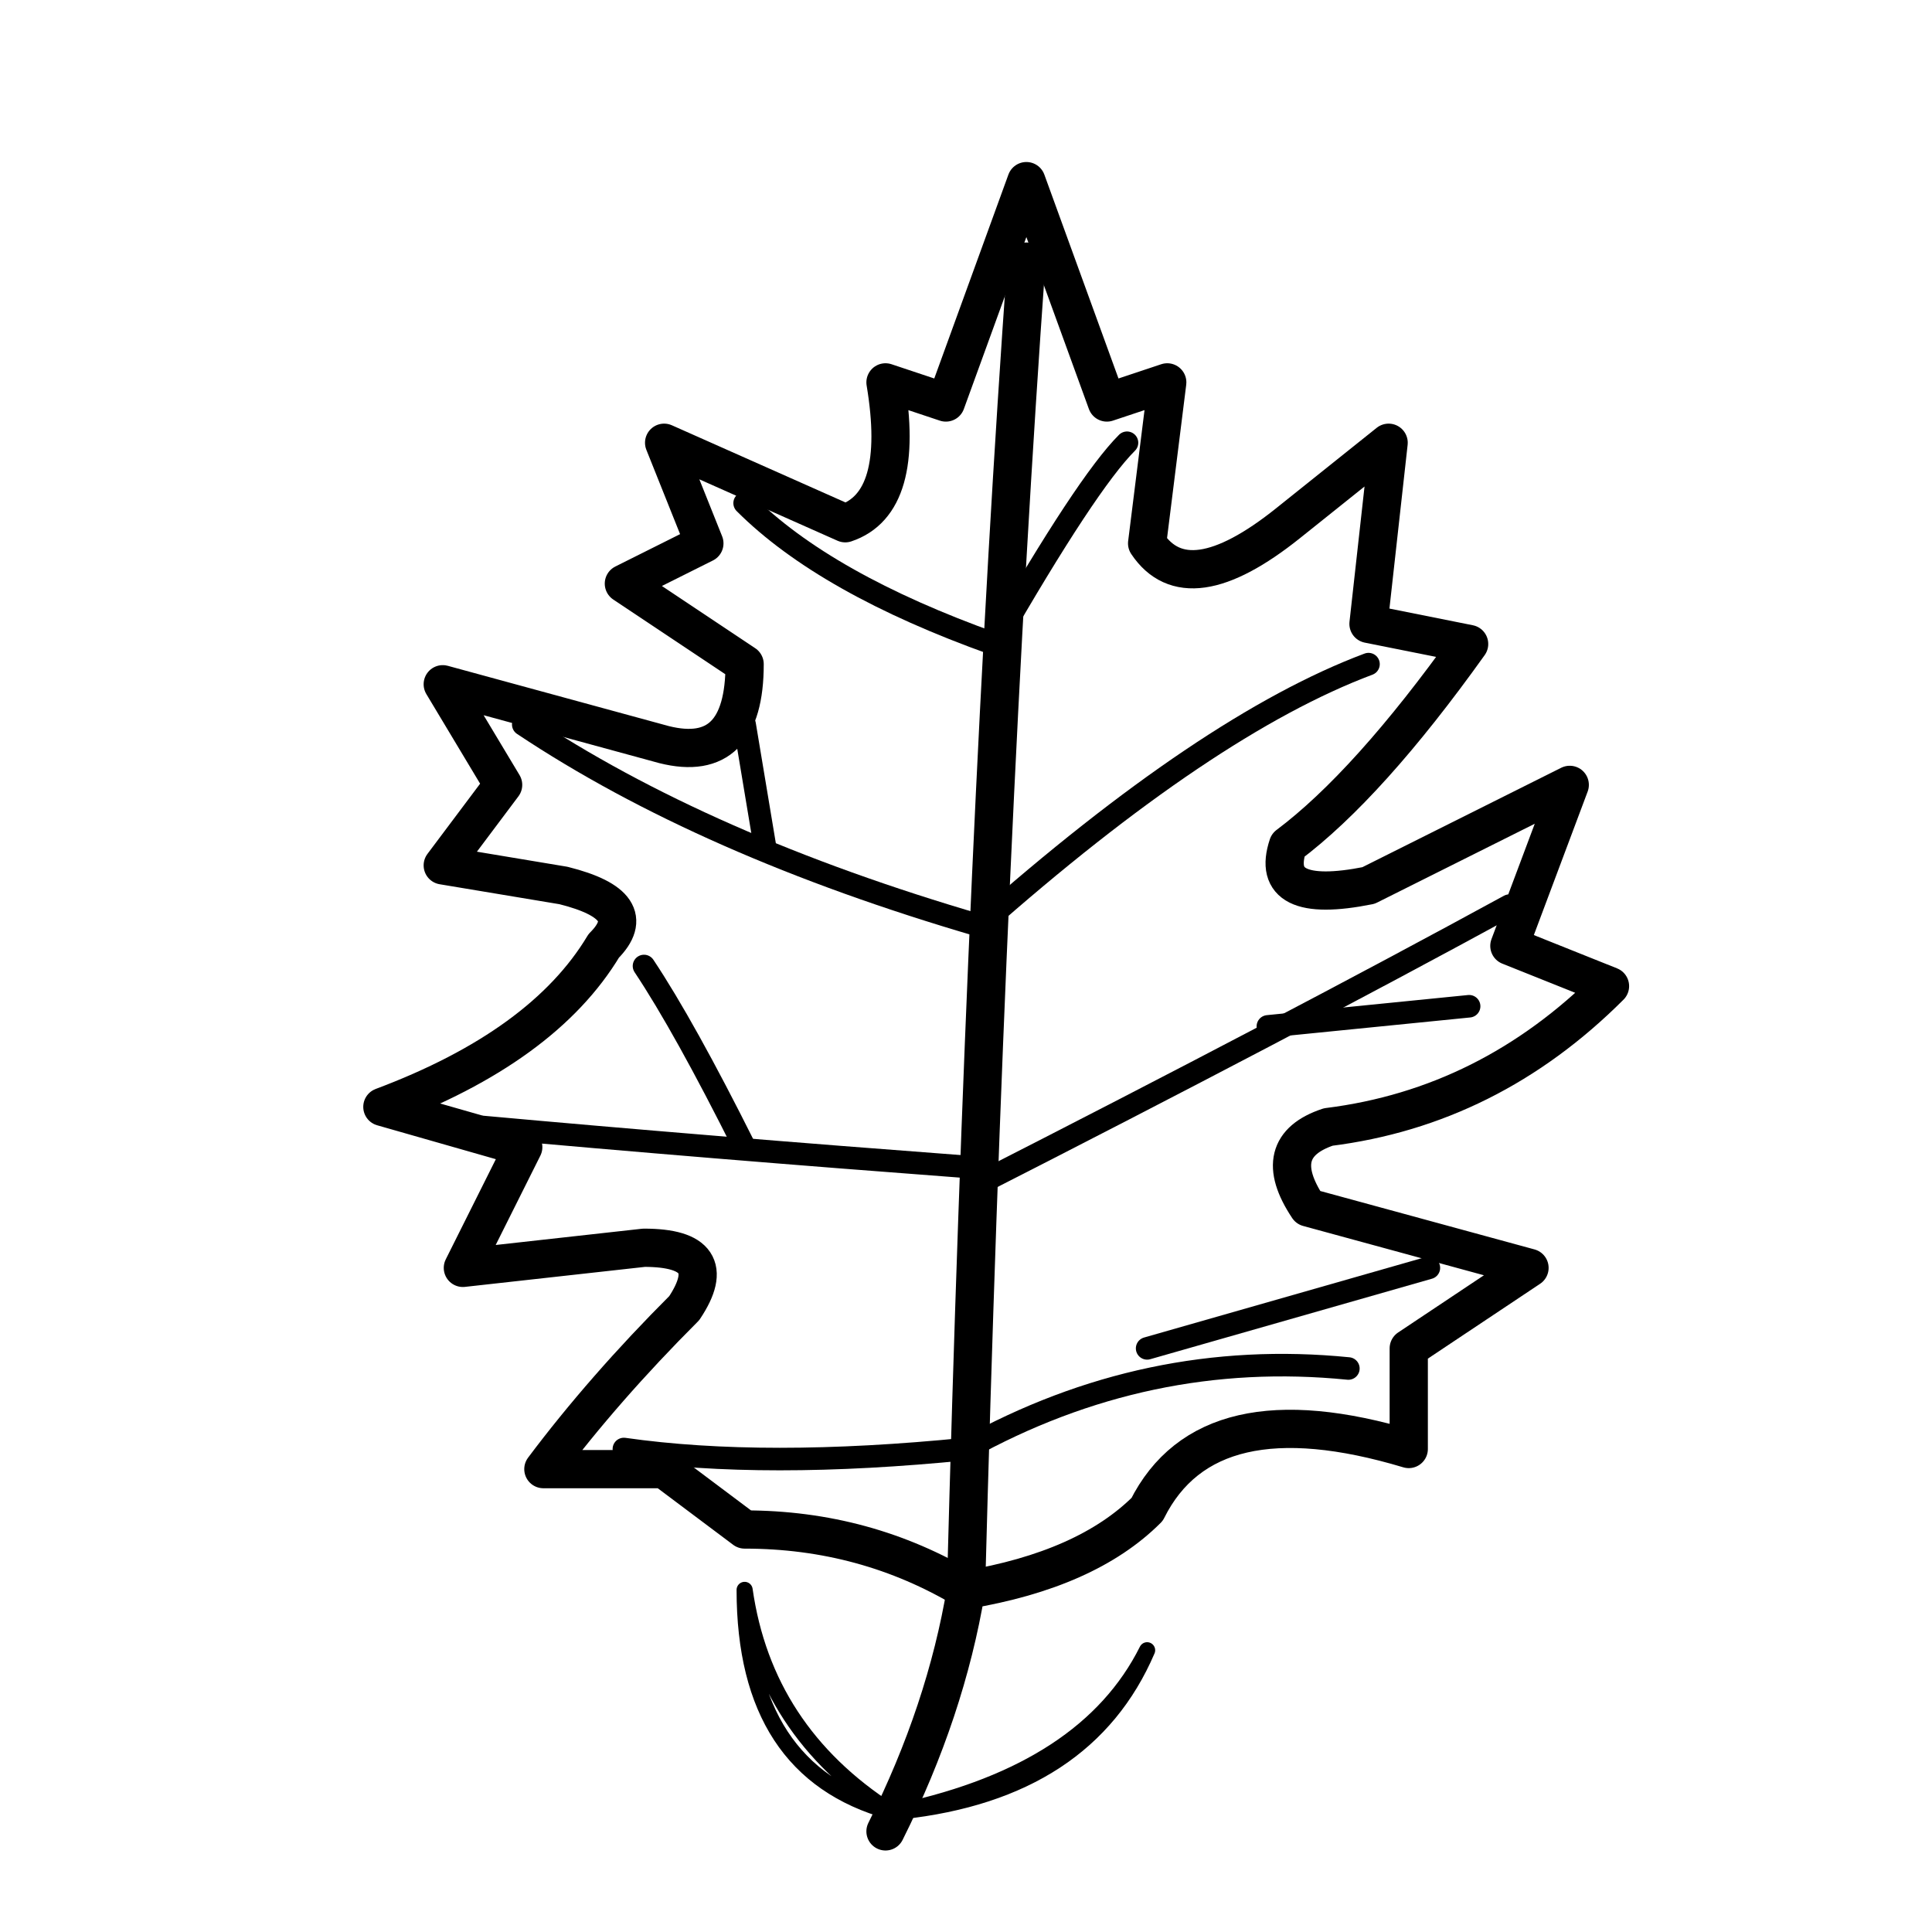
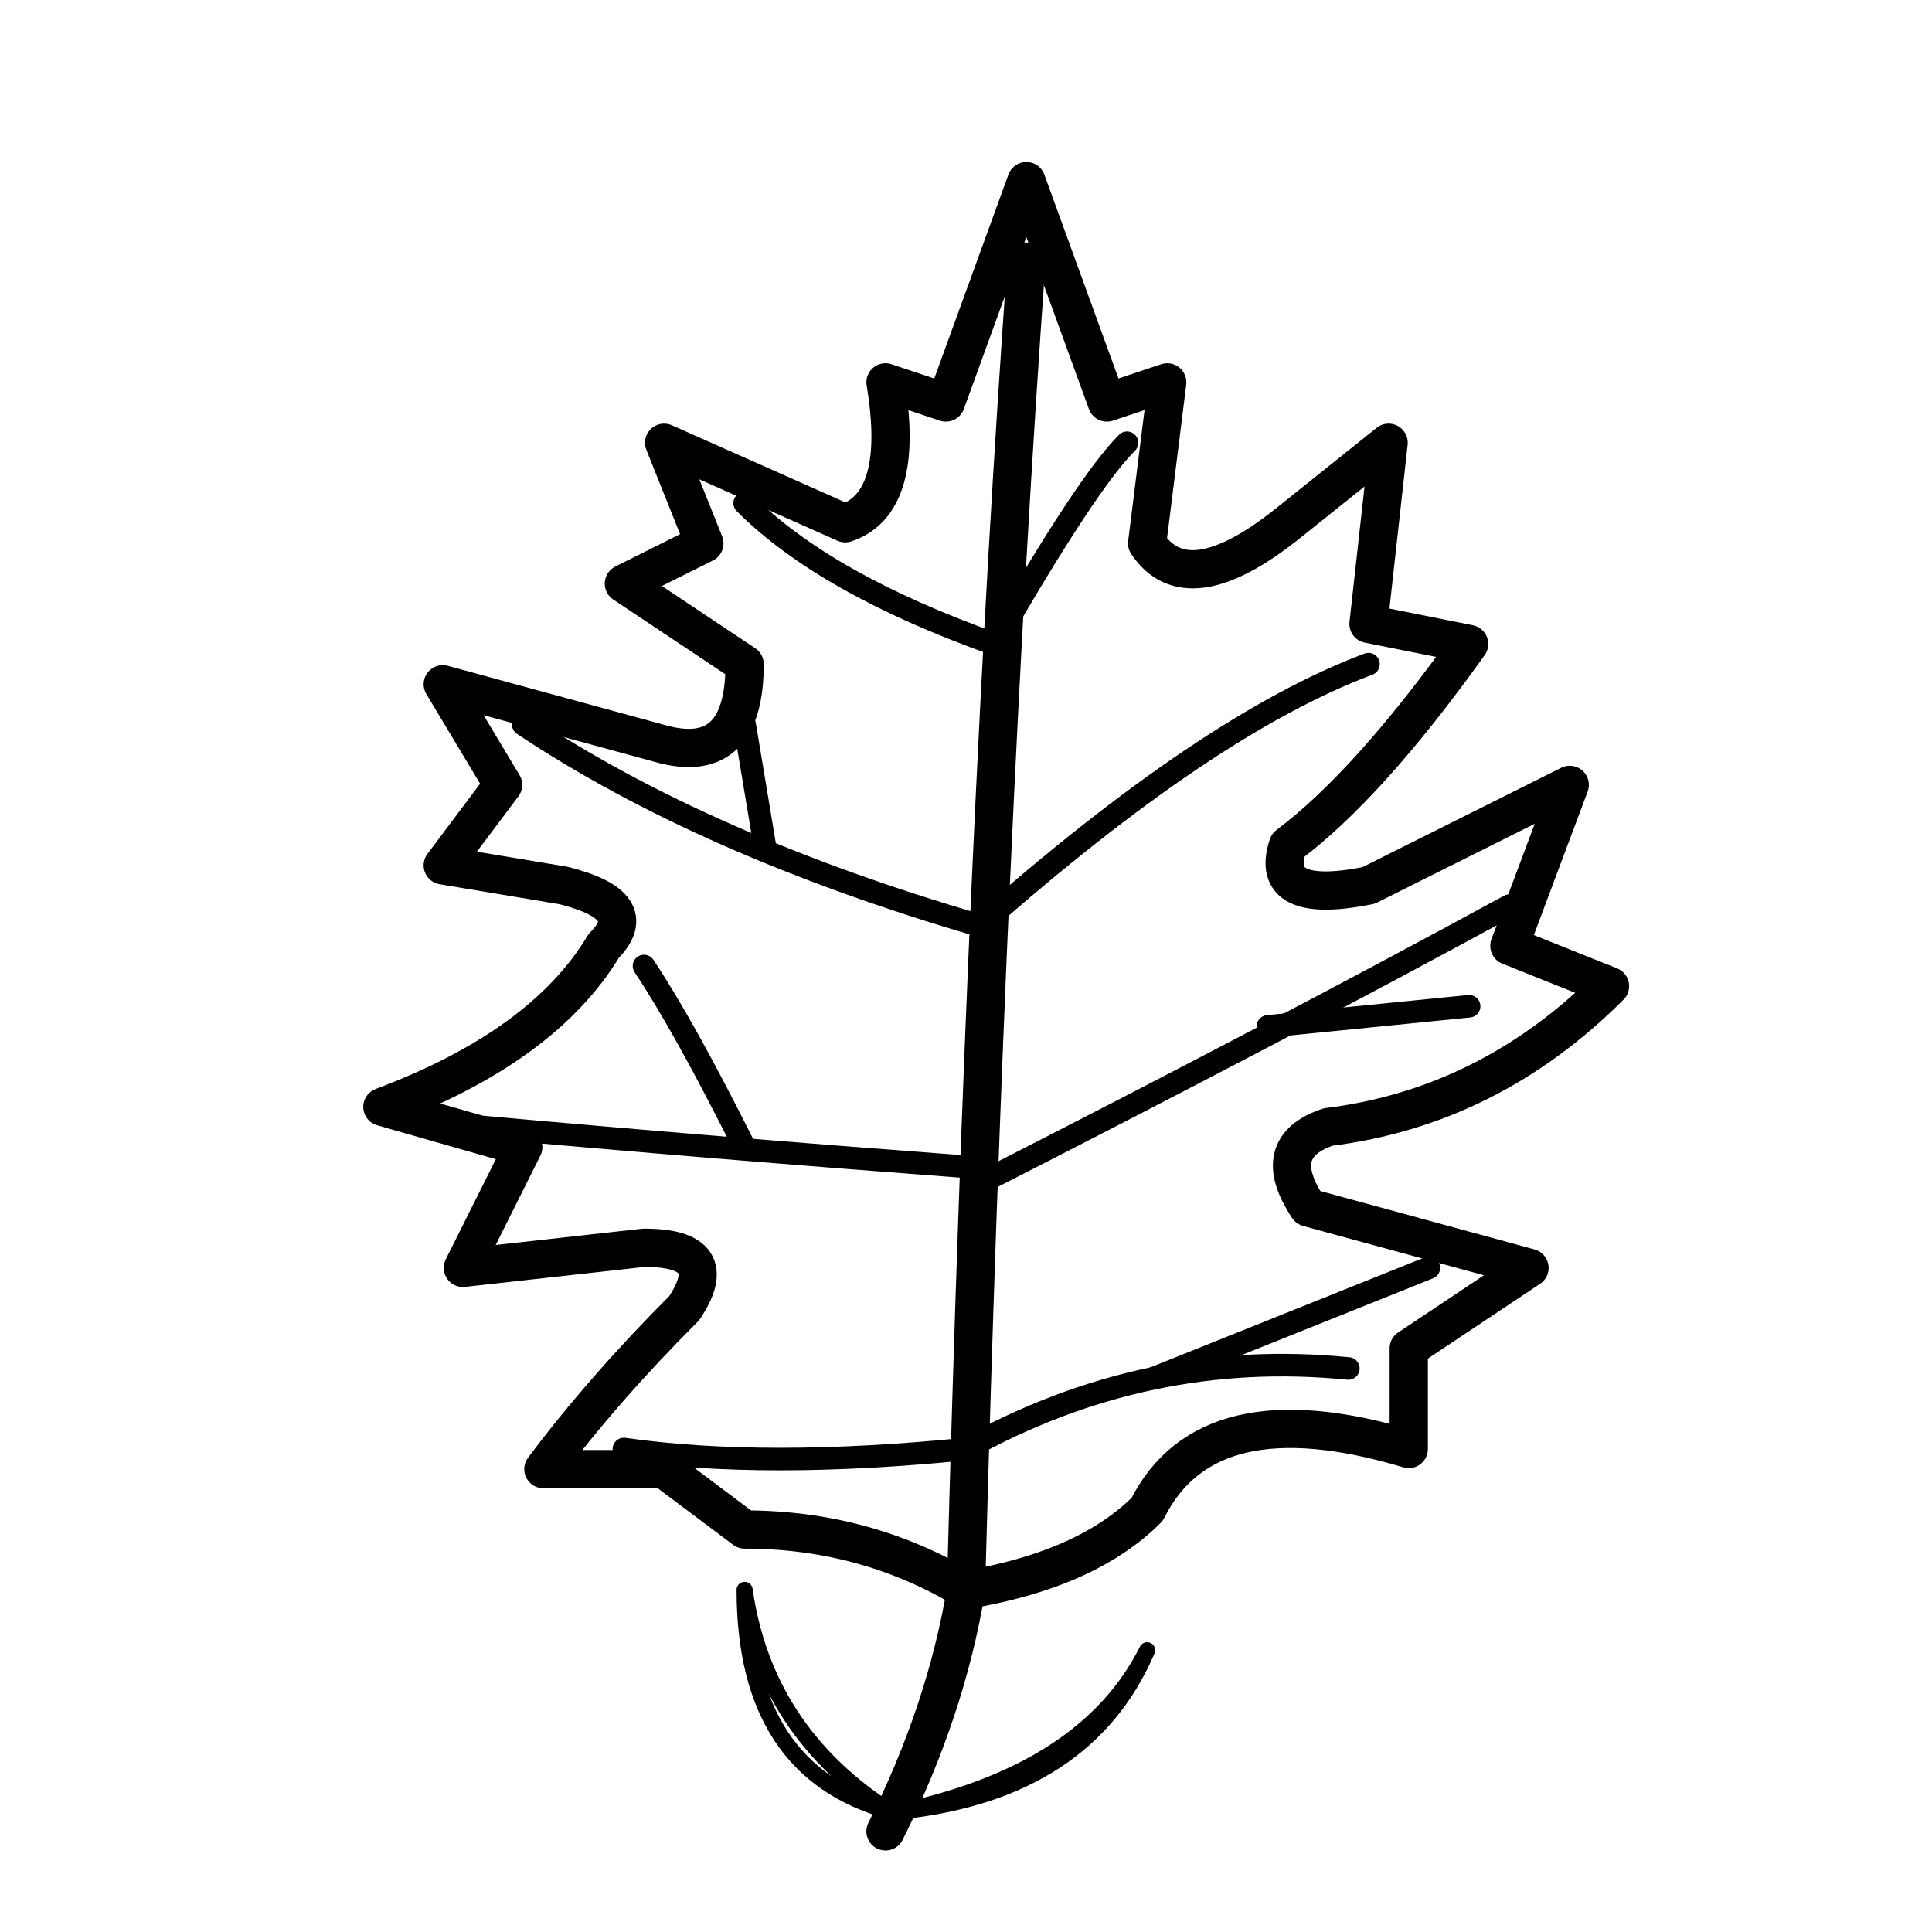
<svg xmlns="http://www.w3.org/2000/svg" width="96" height="96" viewBox="0 0 96 96" fill="none" stroke-linecap="round" stroke-linejoin="round" role="img" aria-label="Zerreiche · Quercus cerris">
  <path class="leaf-blade" d="M48 79 Q43 76 37 76 L33 73 L27 73 Q30 69 34 65 Q36 62 32 62 L23 63 L26 57 L19 55 Q27 52 30 47 Q32 45 28 44 L22 43 L25 39 L22 34 L33 37 Q37 38 37 33 L31 29 L35 27 L33 22 L42 26 Q45 25 44 19 L47 20 L51 9 L55 20 L58 19 L57 27 Q59 30 64 26 L69 22 L68 31 L73 32 Q68 39 64 42 Q63 45 68 44 L78 39 L75 47 L80 49 Q74 55 66 56 Q63 57 65 60 L76 63 L70 67 L70 72 Q60 69 57 75 Q54 78 48 79 Z" fill="none" stroke="currentColor" stroke-width="1.9" />
  <path class="leaf-petiole" d="M44 91 Q47 85 48 79" fill="none" stroke="currentColor" stroke-width="1.9" />
  <path class="leaf-midrib" d="M48 79 Q49 41 51 13" fill="none" stroke="currentColor" stroke-width="1.9" />
  <path class="leaf-vein" d="M48 72 Q38 73 31 72" fill="none" stroke="currentColor" stroke-width="1.12" />
  <path class="leaf-vein" d="M48.3 58 Q35 57 24 56" fill="none" stroke="currentColor" stroke-width="1.12" />
  <path class="leaf-vein" d="M48.7 46 Q35 42 26 36" fill="none" stroke="currentColor" stroke-width="1.12" />
  <path class="leaf-vein" d="M49.4 32 Q41 29 37 25" fill="none" stroke="currentColor" stroke-width="1.12" />
  <path class="leaf-vein" d="M48 72 Q57 67 67 68" fill="none" stroke="currentColor" stroke-width="1.12" />
  <path class="leaf-vein" d="M48.3 59 Q64 51 75 45" fill="none" stroke="currentColor" stroke-width="1.12" />
  <path class="leaf-vein" d="M48.7 46 Q60 36 68 33" fill="none" stroke="currentColor" stroke-width="1.12" />
  <path class="leaf-vein" d="M49.4 32 Q54 24 56 22" fill="none" stroke="currentColor" stroke-width="1.12" />
  <path class="leaf-vein" d="M37 57 Q34 51 32 48" fill="none" stroke="currentColor" stroke-width="1.12" />
  <path class="leaf-vein" d="M38 42 L37 36" fill="none" stroke="currentColor" stroke-width="1.12" />
  <path class="leaf-vein" d="M63 51 L73 50" fill="none" stroke="currentColor" stroke-width="1.12" />
-   <path class="leaf-vein" d="M57 67 L71 63" fill="none" stroke="currentColor" stroke-width="1.12" />
+   <path class="leaf-vein" d="M57.306 68.489 L71 63" fill="none" stroke="currentColor" stroke-width="1.12" />
  <path class="leaf-stipule" d="M44.2 90 Q37 88 37 79 Q38 86 44.2 90 Z" fill="none" stroke="currentColor" stroke-width="0.8" />
  <path class="leaf-stipule" d="M44.8 90 Q54 88 57 82 Q54 89 44.8 90 Z" fill="none" stroke="currentColor" stroke-width="0.8" />
</svg>
